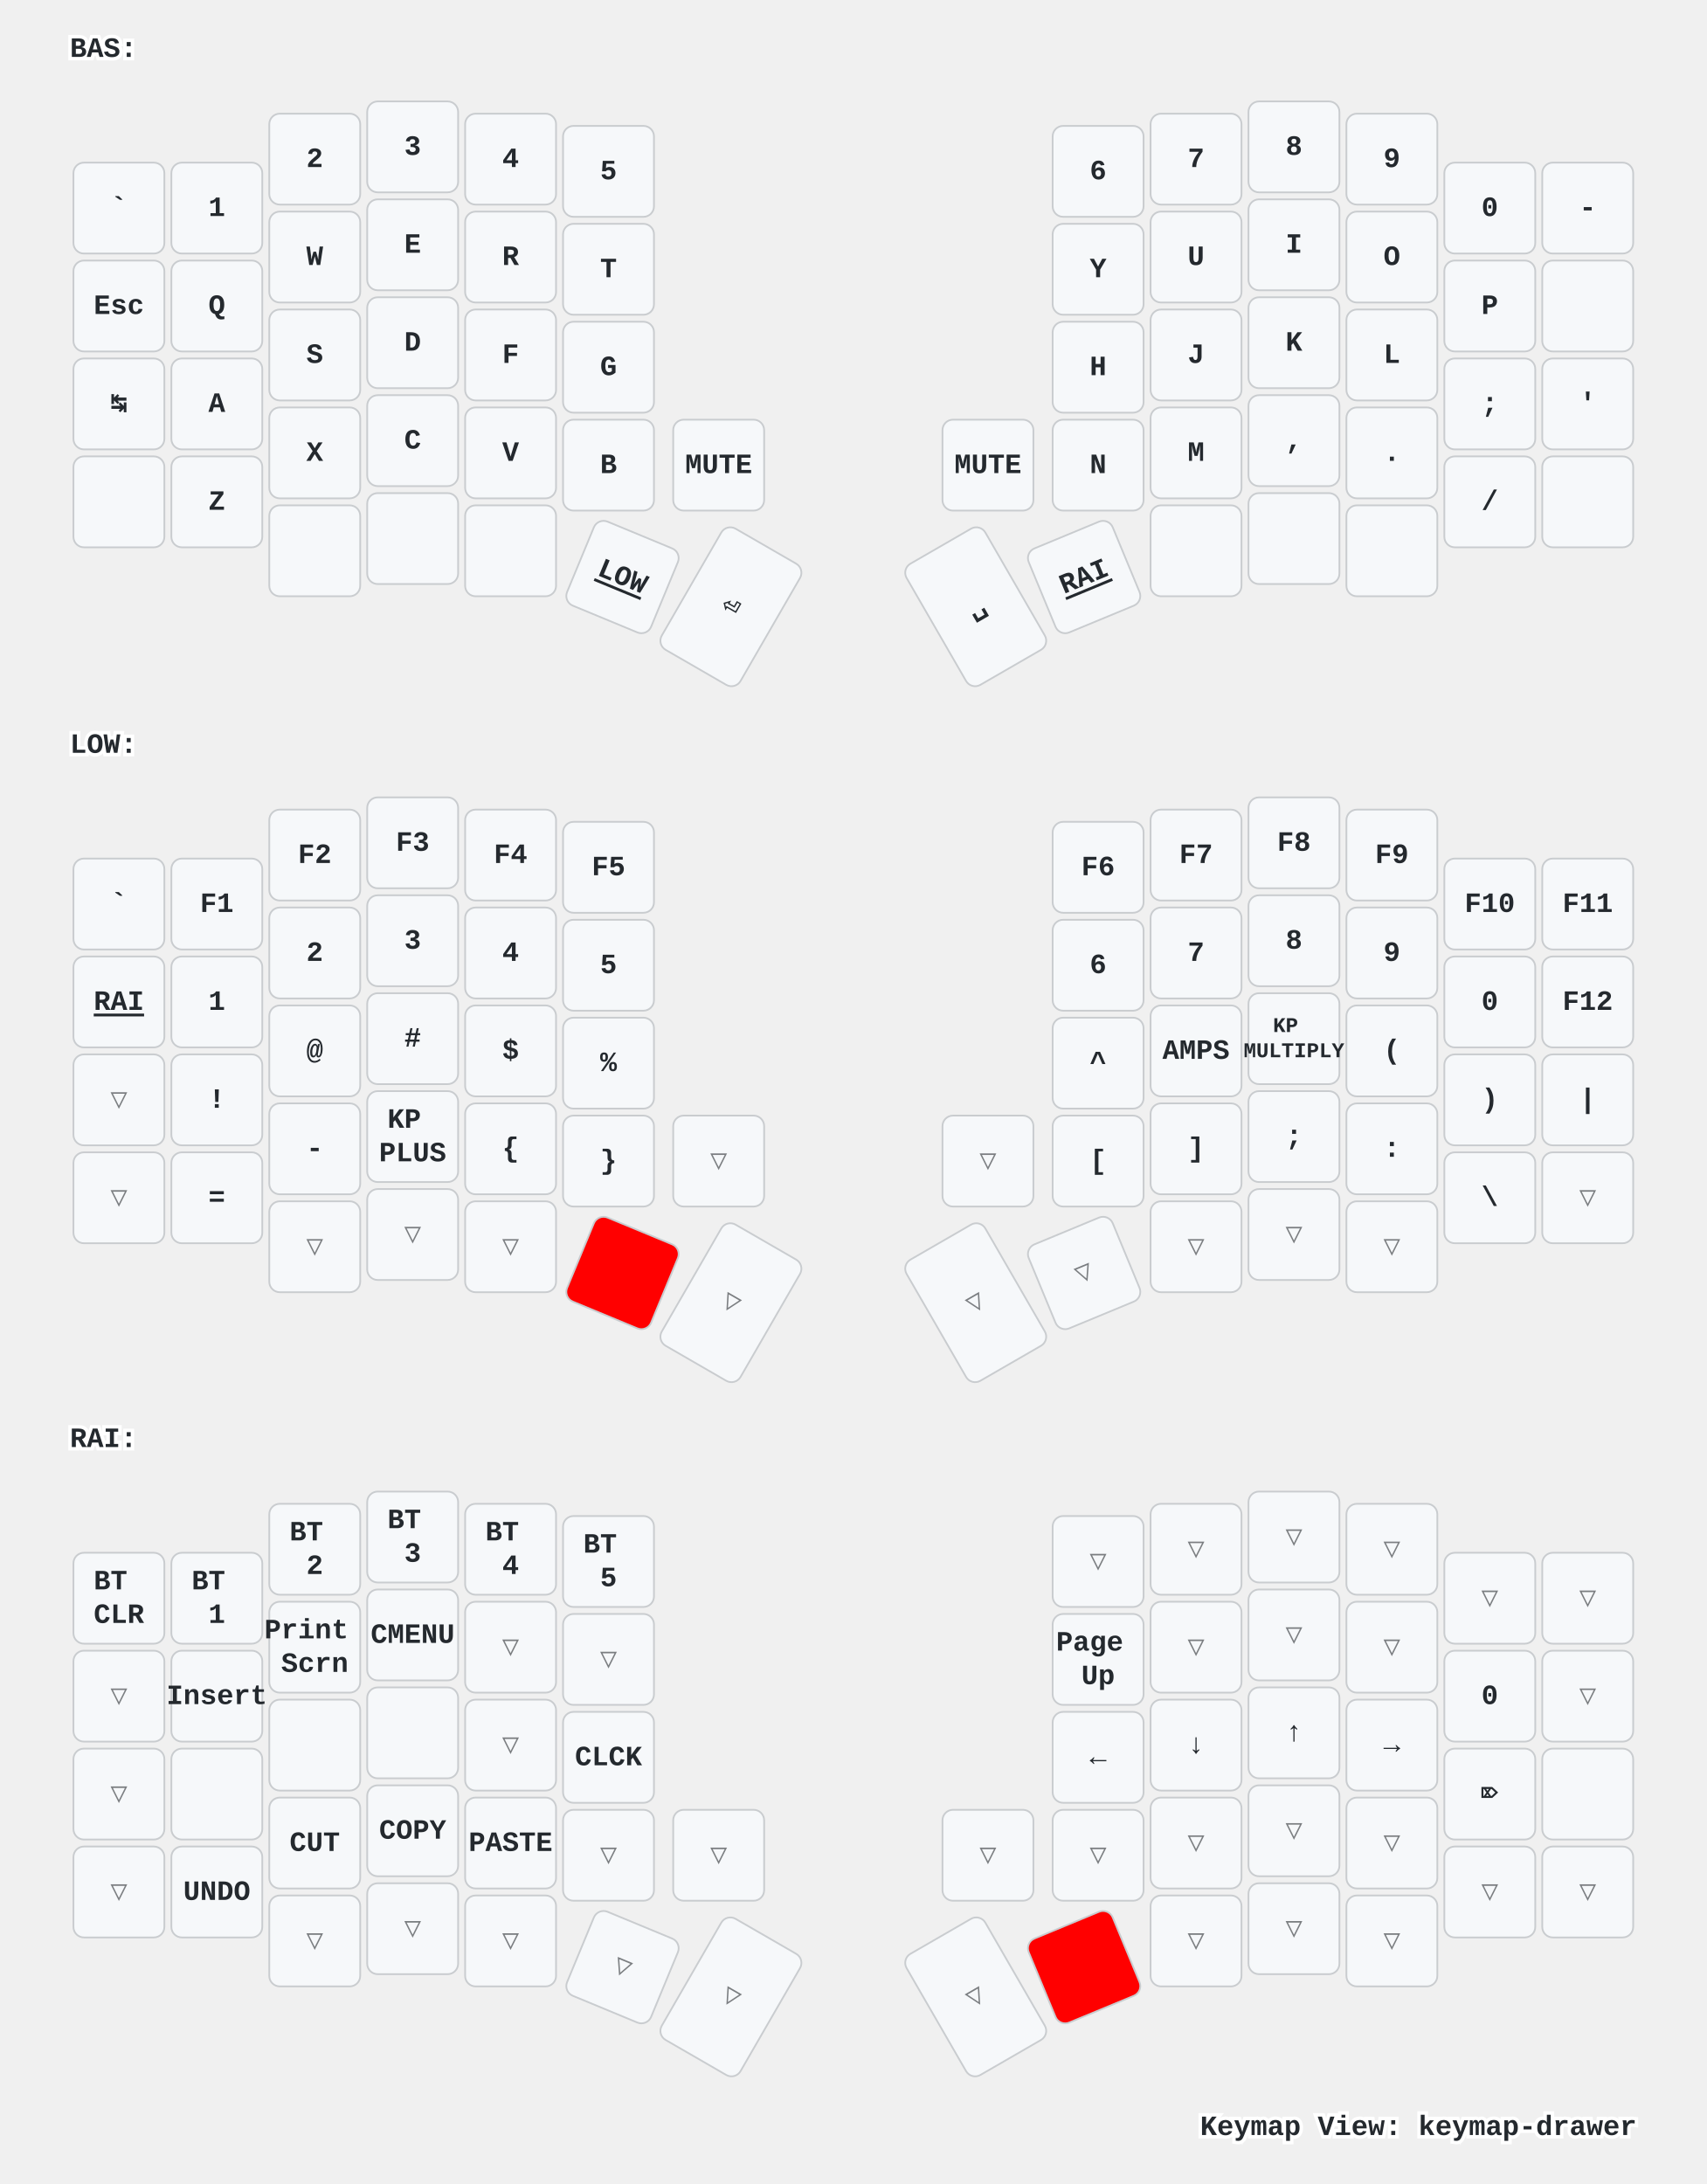
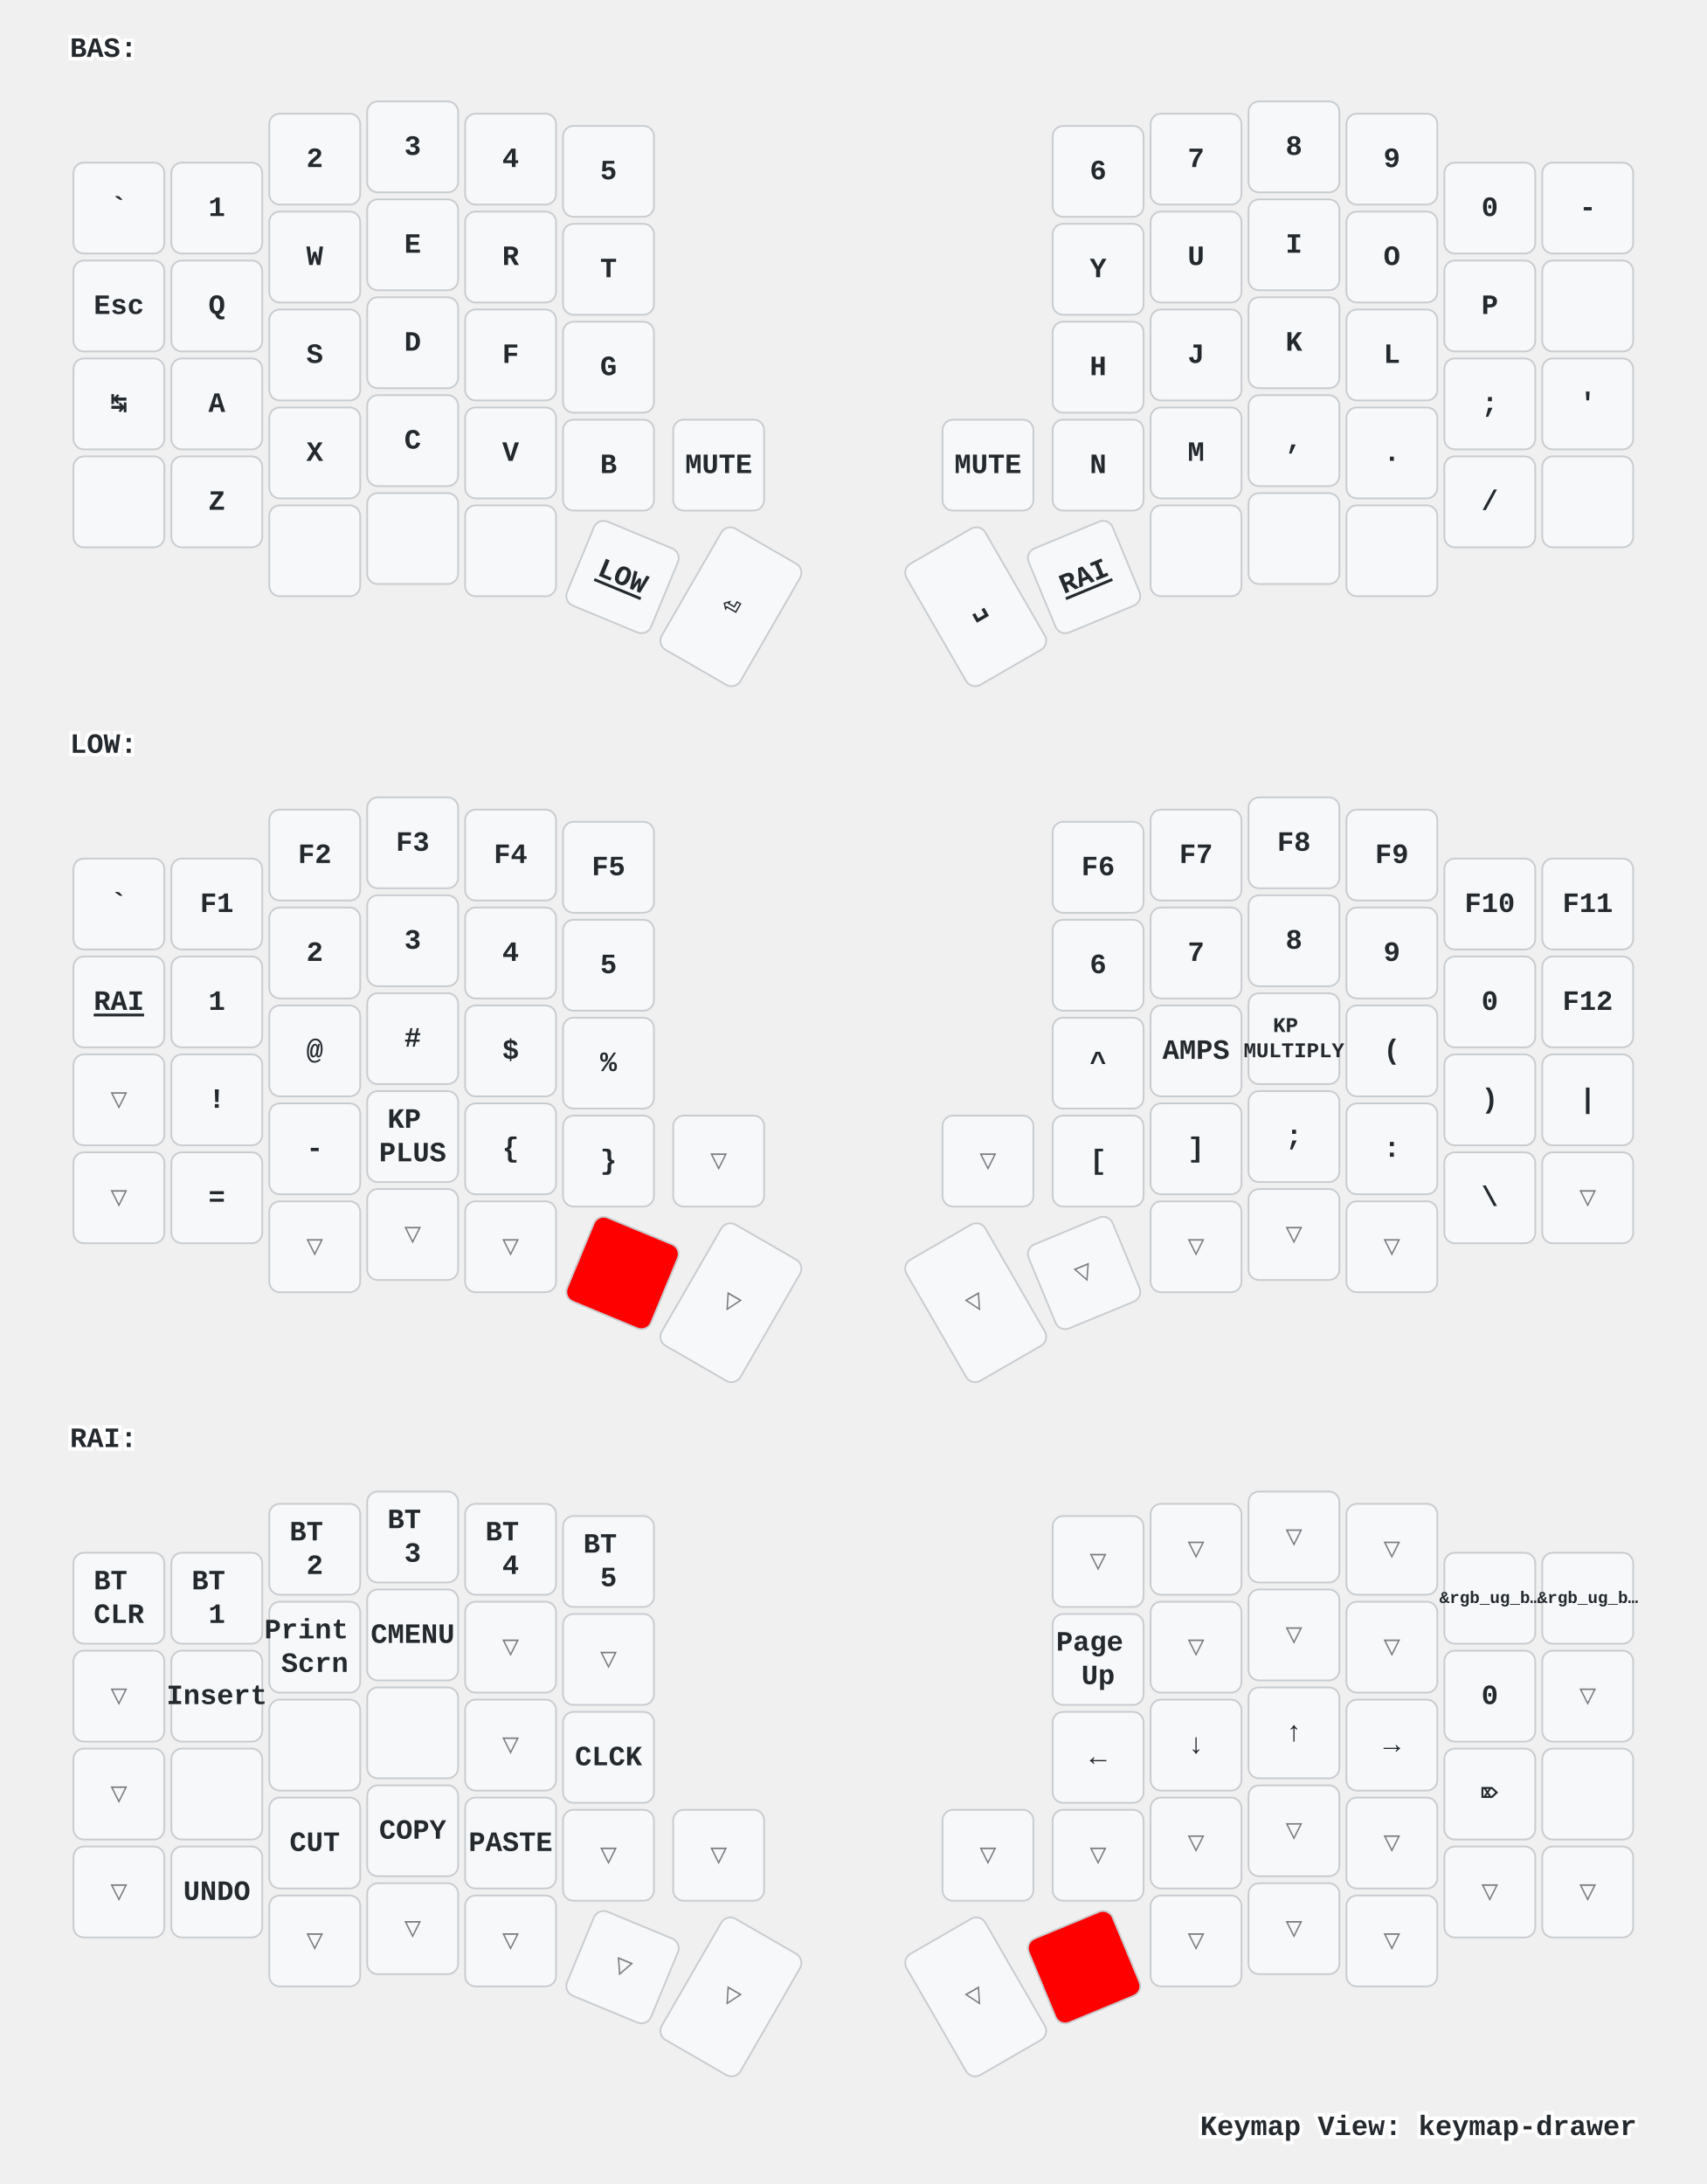
<svg xmlns="http://www.w3.org/2000/svg" xmlns:xlink="http://www.w3.org/1999/xlink" width="976" height="1249" viewBox="0 0 976 1249" class="keymap">
  <defs>/* start glyphs */
<svg id="mdi:apple-keyboard-command">
      <svg id="mdi-apple-keyboard-command" viewBox="0 0 24 24">
        <path d="M6,2A4,4 0 0,1 10,6V8H14V6A4,4 0 0,1 18,2A4,4 0 0,1 22,6A4,4 0 0,1 18,10H16V14H18A4,4 0 0,1 22,18A4,4 0 0,1 18,22A4,4 0 0,1 14,18V16H10V18A4,4 0 0,1 6,22A4,4 0 0,1 2,18A4,4 0 0,1 6,14H8V10H6A4,4 0 0,1 2,6A4,4 0 0,1 6,2M16,18A2,2 0 0,0 18,20A2,2 0 0,0 20,18A2,2 0 0,0 18,16H16V18M14,10H10V14H14V10M6,16A2,2 0 0,0 4,18A2,2 0 0,0 6,20A2,2 0 0,0 8,18V16H6M8,6A2,2 0 0,0 6,4A2,2 0 0,0 4,6A2,2 0 0,0 6,8H8V6M18,8A2,2 0 0,0 20,6A2,2 0 0,0 18,4A2,2 0 0,0 16,6V8H18Z" />
      </svg>
    </svg>
    <svg id="mdi:apple-keyboard-control">
      <svg id="mdi-apple-keyboard-control" viewBox="0 0 24 24">
        <path d="M19.78,11.78L18.36,13.19L12,6.83L5.64,13.19L4.22,11.78L12,4L19.78,11.78Z" />
      </svg>
    </svg>
    <svg id="mdi:apple-keyboard-option">
      <svg id="mdi-apple-keyboard-option" viewBox="0 0 24 24">
        <path d="M3,4H9.11L16.15,18H21V20H14.88L7.84,6H3V4M14,4H21V6H14V4Z" />
      </svg>
    </svg>
    <svg id="mdi:apple-keyboard-shift">
      <svg id="mdi-apple-keyboard-shift" viewBox="0 0 24 24">
        <path d="M15,18V12H17.17L12,6.83L6.83,12H9V18H15M12,4L22,14H17V20H7V14H2L12,4Z" />
      </svg>
    </svg>
    <svg id="mdi:backspace-outline">
      <svg id="mdi-backspace-outline" viewBox="0 0 24 24">
        <path d="M19,15.59L17.59,17L14,13.41L10.41,17L9,15.59L12.59,12L9,8.41L10.41,7L14,10.59L17.59,7L19,8.41L15.41,12L19,15.59M22,3A2,2 0 0,1 24,5V19A2,2 0 0,1 22,21H7C6.31,21 5.77,20.64 5.41,20.11L0,12L5.41,3.88C5.77,3.35 6.31,3 7,3H22M22,5H7L2.28,12L7,19H22V5Z" />
      </svg>
    </svg>
  </defs>/* end glyphs */
<style>/* inherit to force styles through use tags */
svg path {
    fill: inherit;
}

/* font and background color specifications */
svg.keymap {
    font-family: SFMono-Regular,Consolas,Liberation Mono,Menlo,monospace;
    font-size: 14px;
    font-kerning: normal;
    text-rendering: optimizeLegibility;
    fill: #24292e;
}

/* default key styling */
rect.key {
    fill: #f6f8fa;
}

rect.key, rect.combo {
    stroke: #c9cccf;
    stroke-width: 1;
}

/* default key side styling, only used is draw_key_sides is set */
rect.side {
    filter: brightness(90%);
}

/* color accent for combo boxes */
rect.combo, rect.combo-separate {
    fill: #cdf;
}

/* color accent for held keys */
rect.held, rect.combo.held {
    fill: #fdd;
}

/* color accent for ghost (optional) keys */
rect.ghost, rect.combo.ghost {
    stroke-dasharray: 4, 4;
    stroke-width: 2;
}

text {
    text-anchor: middle;
    dominant-baseline: middle;
}

/* styling for layer labels */
text.label {
    font-weight: bold;
    text-anchor: start;
    stroke: white;
    stroke-width: 4;
    paint-order: stroke;
}

/* styling for optional footer */
text.footer {
    text-anchor: end;
    dominant-baseline: auto;
    stroke: white;
    stroke-width: 4;
    paint-order: stroke;
}

/* styling for combo tap, and key non-tap label text */
text.combo, text.hold, text.shifted, text.left, text.right {
    font-size: 11px;
}

text.hold {
    text-anchor: middle;
    dominant-baseline: auto;
}

text.shifted {
    text-anchor: middle;
    dominant-baseline: hanging;
}

text.left {
    text-anchor: start;
}

text.right {
    text-anchor: end;
}

text.layer-activator {
    text-decoration: underline;
}

/* styling for hold/shifted label text in combo box */
text.combo.hold, text.combo.shifted, text.combo.left, text.combo.right {
    font-size: 8px;
}

/* lighter symbol for transparent keys */
text.trans {
    fill: #7b7e81;
}

/* styling for combo dendrons */
path.combo {
    stroke-width: 1;
    stroke: gray;
    fill: none;
}

/* Start Tabler Icons Cleanup */
/* cannot use height/width with glyphs */
.icon-tabler &gt; path {
    fill: inherit;
    stroke: inherit;
    stroke-width: 2;
}
/* hide tabler's default box */
.icon-tabler &gt; path[stroke="none"][fill="none"] {
    visibility: hidden;
}
/* End Tabler Icons Cleanup */

/* For default sytles, see https://github.com/caksoylar/keymap-drawer/blob/main/keymap_drawer/config.py#L85 */

svg.keymap {
  font-family: Ubuntu Mono, Inconsolata, Consolas, Liberation Mono, Menlo, monospace;
  font-size: 16px;
  font-weight: bold;
  text-rendering: optimizeLegibility;
}

/* Color accent for held keys
red = #f00
green = #0f0
blue = #00f
yellow = #ff0
cyan = #0ff
magenta = #f0f
white = #fff
black = #000
grey = #888
light grey = #ccc
#ffc
*/
rect.held, rect.combo.held {
    fill: #f00;
}

/* Technique borrowed and extended from https://github.com/englmaxi/zmk-config/blob/master/keymap-drawer/config.yaml */
.sym_sub_text.tap {
  translate: -5px 2px;
  font-size: 20px;
}
.sym_sub_text.shifted {
  translate: 10px 13px;
  font-size: 10px;
  opacity: 1.0;
}
.combo.sym_sub_text.tap {
  translate: -1px 1px;
}
.combo.sym_sub_text.shifted {
  translate: 7px 5px;
  font-size: 10px;
  opacity: 1.0;
}

/* Toggle */
.toggle.shifted {
  translate: -10px 12px;
}

.toggle.hold {
  translate: 13px -23px;
}

/* Variant for tap-dances */
.tap_dance.tap {
  translate: -7px 0px;
  font-size: 12px;
}
.tap_dance.shifted {
  translate: 7px 17px;
  font-size: 12px;
  opacity: 1.0;
}

/* Variant for symbol next to symbol */
.sym_by_sym.tap {
  translate: -6px 0px;
}
.sym_by_sym.shifted {
  translate: 10px 12px;
  opacity: 1.0;
}

.combo.sym_by_sym.tap {
  translate: -35px 0px;
}
.combo.sym_by_sym.shifted {
  translate: 35px 20px;
  opacity: 1.0;
}

.combo.sym_by_sym.hold {
  visibility: hidden;
}

/* hide hold box for combo sym_by_sym */
.combo.sym_by_sym.hold &gt; path[stroke="none"][fill="none"] {
  visibility: hidden;
}
</style>
  <g transform="translate(40, 0)" class="layer-BAS">
    <text x="0" y="28" class="label" id="BAS">BAS:</text>
    <g transform="translate(0, 56)">
      <g transform="translate(28, 63)" class="key keypos-0">
        <rect rx="6" ry="6" x="-26" y="-26" width="52" height="52" class="key" />
        <text x="0" y="0" class="key tap">`</text>
      </g>
      <g transform="translate(84, 63)" class="key keypos-1">
        <rect rx="6" ry="6" x="-26" y="-26" width="52" height="52" class="key" />
        <text x="0" y="0" class="key tap">1</text>
      </g>
      <g transform="translate(140, 35)" class="key keypos-2">
        <rect rx="6" ry="6" x="-26" y="-26" width="52" height="52" class="key" />
        <text x="0" y="0" class="key tap">2</text>
      </g>
      <g transform="translate(196, 28)" class="key keypos-3">
        <rect rx="6" ry="6" x="-26" y="-26" width="52" height="52" class="key" />
        <text x="0" y="0" class="key tap">3</text>
      </g>
      <g transform="translate(252, 35)" class="key keypos-4">
        <rect rx="6" ry="6" x="-26" y="-26" width="52" height="52" class="key" />
        <text x="0" y="0" class="key tap">4</text>
      </g>
      <g transform="translate(308, 42)" class="key keypos-5">
        <rect rx="6" ry="6" x="-26" y="-26" width="52" height="52" class="key" />
        <text x="0" y="0" class="key tap">5</text>
      </g>
      <g transform="translate(588, 42)" class="key keypos-6">
        <rect rx="6" ry="6" x="-26" y="-26" width="52" height="52" class="key" />
        <text x="0" y="0" class="key tap">6</text>
      </g>
      <g transform="translate(644, 35)" class="key keypos-7">
        <rect rx="6" ry="6" x="-26" y="-26" width="52" height="52" class="key" />
        <text x="0" y="0" class="key tap">7</text>
      </g>
      <g transform="translate(700, 28)" class="key keypos-8">
        <rect rx="6" ry="6" x="-26" y="-26" width="52" height="52" class="key" />
        <text x="0" y="0" class="key tap">8</text>
      </g>
      <g transform="translate(756, 35)" class="key keypos-9">
        <rect rx="6" ry="6" x="-26" y="-26" width="52" height="52" class="key" />
        <text x="0" y="0" class="key tap">9</text>
      </g>
      <g transform="translate(812, 63)" class="key keypos-10">
        <rect rx="6" ry="6" x="-26" y="-26" width="52" height="52" class="key" />
        <text x="0" y="0" class="key tap">0</text>
      </g>
      <g transform="translate(868, 63)" class="key keypos-11">
        <rect rx="6" ry="6" x="-26" y="-26" width="52" height="52" class="key" />
        <text x="0" y="0" class="key tap">-</text>
      </g>
      <g transform="translate(28, 119)" class="key keypos-12">
        <rect rx="6" ry="6" x="-26" y="-26" width="52" height="52" class="key" />
        <text x="0" y="0" class="key tap">Esc</text>
      </g>
      <g transform="translate(84, 119)" class="key keypos-13">
        <rect rx="6" ry="6" x="-26" y="-26" width="52" height="52" class="key" />
        <text x="0" y="0" class="key tap">Q</text>
      </g>
      <g transform="translate(140, 91)" class="key keypos-14">
        <rect rx="6" ry="6" x="-26" y="-26" width="52" height="52" class="key" />
        <text x="0" y="0" class="key tap">W</text>
      </g>
      <g transform="translate(196, 84)" class="key keypos-15">
        <rect rx="6" ry="6" x="-26" y="-26" width="52" height="52" class="key" />
        <text x="0" y="0" class="key tap">E</text>
      </g>
      <g transform="translate(252, 91)" class="key keypos-16">
        <rect rx="6" ry="6" x="-26" y="-26" width="52" height="52" class="key" />
        <text x="0" y="0" class="key tap">R</text>
      </g>
      <g transform="translate(308, 98)" class="key keypos-17">
        <rect rx="6" ry="6" x="-26" y="-26" width="52" height="52" class="key" />
        <text x="0" y="0" class="key tap">T</text>
      </g>
      <g transform="translate(588, 98)" class="key keypos-18">
        <rect rx="6" ry="6" x="-26" y="-26" width="52" height="52" class="key" />
        <text x="0" y="0" class="key tap">Y</text>
      </g>
      <g transform="translate(644, 91)" class="key keypos-19">
        <rect rx="6" ry="6" x="-26" y="-26" width="52" height="52" class="key" />
        <text x="0" y="0" class="key tap">U</text>
      </g>
      <g transform="translate(700, 84)" class="key keypos-20">
        <rect rx="6" ry="6" x="-26" y="-26" width="52" height="52" class="key" />
        <text x="0" y="0" class="key tap">I</text>
      </g>
      <g transform="translate(756, 91)" class="key keypos-21">
        <rect rx="6" ry="6" x="-26" y="-26" width="52" height="52" class="key" />
        <text x="0" y="0" class="key tap">O</text>
      </g>
      <g transform="translate(812, 119)" class="key keypos-22">
        <rect rx="6" ry="6" x="-26" y="-26" width="52" height="52" class="key" />
        <text x="0" y="0" class="key tap">P</text>
      </g>
      <g transform="translate(868, 119)" class="key keypos-23">
        <rect rx="6" ry="6" x="-26" y="-26" width="52" height="52" class="key" />
        <use href="#mdi:backspace-outline" xlink:href="#mdi:backspace-outline" x="-9" y="-9" height="18" width="18.0" class="key tap glyph mdi:backspace-outline" />
      </g>
      <g transform="translate(28, 175)" class="key keypos-24">
        <rect rx="6" ry="6" x="-26" y="-26" width="52" height="52" class="key" />
        <text x="0" y="0" class="key tap">↹</text>
      </g>
      <g transform="translate(84, 175)" class="key keypos-25">
        <rect rx="6" ry="6" x="-26" y="-26" width="52" height="52" class="key" />
        <text x="0" y="0" class="key tap">A</text>
      </g>
      <g transform="translate(140, 147)" class="key keypos-26">
        <rect rx="6" ry="6" x="-26" y="-26" width="52" height="52" class="key" />
        <text x="0" y="0" class="key tap">S</text>
      </g>
      <g transform="translate(196, 140)" class="key keypos-27">
        <rect rx="6" ry="6" x="-26" y="-26" width="52" height="52" class="key" />
        <text x="0" y="0" class="key tap">D</text>
      </g>
      <g transform="translate(252, 147)" class="key keypos-28">
        <rect rx="6" ry="6" x="-26" y="-26" width="52" height="52" class="key" />
        <text x="0" y="0" class="key tap">F</text>
      </g>
      <g transform="translate(308, 154)" class="key keypos-29">
        <rect rx="6" ry="6" x="-26" y="-26" width="52" height="52" class="key" />
        <text x="0" y="0" class="key tap">G</text>
      </g>
      <g transform="translate(588, 154)" class="key keypos-30">
        <rect rx="6" ry="6" x="-26" y="-26" width="52" height="52" class="key" />
        <text x="0" y="0" class="key tap">H</text>
      </g>
      <g transform="translate(644, 147)" class="key keypos-31">
        <rect rx="6" ry="6" x="-26" y="-26" width="52" height="52" class="key" />
        <text x="0" y="0" class="key tap">J</text>
      </g>
      <g transform="translate(700, 140)" class="key keypos-32">
        <rect rx="6" ry="6" x="-26" y="-26" width="52" height="52" class="key" />
        <text x="0" y="0" class="key tap">K</text>
      </g>
      <g transform="translate(756, 147)" class="key keypos-33">
        <rect rx="6" ry="6" x="-26" y="-26" width="52" height="52" class="key" />
        <text x="0" y="0" class="key tap">L</text>
      </g>
      <g transform="translate(812, 175)" class="key keypos-34">
        <rect rx="6" ry="6" x="-26" y="-26" width="52" height="52" class="key" />
        <text x="0" y="0" class="key tap">;</text>
      </g>
      <g transform="translate(868, 175)" class="key keypos-35">
        <rect rx="6" ry="6" x="-26" y="-26" width="52" height="52" class="key" />
        <text x="0" y="0" class="key tap">'</text>
      </g>
      <g transform="translate(28, 231)" class="key keypos-36">
        <rect rx="6" ry="6" x="-26" y="-26" width="52" height="52" class="key" />
        <use href="#mdi:apple-keyboard-shift" xlink:href="#mdi:apple-keyboard-shift" x="-9" y="-9" height="18" width="18.0" class="key tap glyph mdi:apple-keyboard-shift" />
      </g>
      <g transform="translate(84, 231)" class="key keypos-37">
        <rect rx="6" ry="6" x="-26" y="-26" width="52" height="52" class="key" />
        <text x="0" y="0" class="key tap">Z</text>
      </g>
      <g transform="translate(140, 203)" class="key keypos-38">
        <rect rx="6" ry="6" x="-26" y="-26" width="52" height="52" class="key" />
        <text x="0" y="0" class="key tap">X</text>
      </g>
      <g transform="translate(196, 196)" class="key keypos-39">
        <rect rx="6" ry="6" x="-26" y="-26" width="52" height="52" class="key" />
        <text x="0" y="0" class="key tap">C</text>
      </g>
      <g transform="translate(252, 203)" class="key keypos-40">
        <rect rx="6" ry="6" x="-26" y="-26" width="52" height="52" class="key" />
        <text x="0" y="0" class="key tap">V</text>
      </g>
      <g transform="translate(308, 210)" class="key keypos-41">
        <rect rx="6" ry="6" x="-26" y="-26" width="52" height="52" class="key" />
        <text x="0" y="0" class="key tap">B</text>
      </g>
      <g transform="translate(371, 210)" class="key keypos-42">
        <rect rx="6" ry="6" x="-26" y="-26" width="52" height="52" class="key" />
        <text x="0" y="0" class="key tap">MUTE</text>
      </g>
      <g transform="translate(525, 210)" class="key keypos-43">
        <rect rx="6" ry="6" x="-26" y="-26" width="52" height="52" class="key" />
        <text x="0" y="0" class="key tap">MUTE</text>
      </g>
      <g transform="translate(588, 210)" class="key keypos-44">
        <rect rx="6" ry="6" x="-26" y="-26" width="52" height="52" class="key" />
        <text x="0" y="0" class="key tap">N</text>
      </g>
      <g transform="translate(644, 203)" class="key keypos-45">
        <rect rx="6" ry="6" x="-26" y="-26" width="52" height="52" class="key" />
        <text x="0" y="0" class="key tap">M</text>
      </g>
      <g transform="translate(700, 196)" class="key keypos-46">
        <rect rx="6" ry="6" x="-26" y="-26" width="52" height="52" class="key" />
        <text x="0" y="0" class="key tap">,</text>
      </g>
      <g transform="translate(756, 203)" class="key keypos-47">
        <rect rx="6" ry="6" x="-26" y="-26" width="52" height="52" class="key" />
        <text x="0" y="0" class="key tap">.</text>
      </g>
      <g transform="translate(812, 231)" class="key keypos-48">
        <rect rx="6" ry="6" x="-26" y="-26" width="52" height="52" class="key" />
        <text x="0" y="0" class="key tap">/</text>
      </g>
      <g transform="translate(868, 231)" class="key keypos-49">
        <rect rx="6" ry="6" x="-26" y="-26" width="52" height="52" class="key" />
        <use href="#mdi:apple-keyboard-shift" xlink:href="#mdi:apple-keyboard-shift" x="-9" y="-9" height="18" width="18.0" class="key tap glyph mdi:apple-keyboard-shift" />
      </g>
      <g transform="translate(140, 259)" class="key keypos-50">
        <rect rx="6" ry="6" x="-26" y="-26" width="52" height="52" class="key" />
        <use href="#mdi:apple-keyboard-command" xlink:href="#mdi:apple-keyboard-command" x="-9" y="-9" height="18" width="18.0" class="key tap glyph mdi:apple-keyboard-command" />
      </g>
      <g transform="translate(196, 252)" class="key keypos-51">
        <rect rx="6" ry="6" x="-26" y="-26" width="52" height="52" class="key" />
        <use href="#mdi:apple-keyboard-option" xlink:href="#mdi:apple-keyboard-option" x="-9" y="-9" height="18" width="18.0" class="key tap glyph mdi:apple-keyboard-option" />
      </g>
      <g transform="translate(252, 259)" class="key keypos-52">
        <rect rx="6" ry="6" x="-26" y="-26" width="52" height="52" class="key" />
        <use href="#mdi:apple-keyboard-control" xlink:href="#mdi:apple-keyboard-control" x="-9" y="-9" height="18" width="18.0" class="key tap glyph mdi:apple-keyboard-control" />
      </g>
      <g transform="translate(316, 274) rotate(22.5)" class="key keypos-53">
        <rect rx="6" ry="6" x="-26" y="-26" width="52" height="52" class="key" />
        <a href="#LOW">
          <text x="0" y="0" class="key tap layer-activator">LOW</text>
        </a>
      </g>
      <g transform="translate(378, 291) rotate(30.0)" class="key keypos-54">
        <rect rx="6" ry="6" x="-26" y="-40" width="52" height="80" class="key" />
        <text x="0" y="0" class="key tap">⏎</text>
      </g>
      <g transform="translate(518, 291) rotate(-30.0)" class="key keypos-55">
        <rect rx="6" ry="6" x="-26" y="-40" width="52" height="80" class="key" />
        <text x="0" y="0" class="key tap">␣</text>
      </g>
      <g transform="translate(580, 274) rotate(-22.5)" class="key keypos-56">
        <rect rx="6" ry="6" x="-26" y="-26" width="52" height="52" class="key" />
        <a href="#RAI">
          <text x="0" y="0" class="key tap layer-activator">RAI</text>
        </a>
      </g>
      <g transform="translate(644, 259)" class="key keypos-57">
        <rect rx="6" ry="6" x="-26" y="-26" width="52" height="52" class="key" />
        <use href="#mdi:apple-keyboard-control" xlink:href="#mdi:apple-keyboard-control" x="-9" y="-9" height="18" width="18.0" class="key tap glyph mdi:apple-keyboard-control" />
      </g>
      <g transform="translate(700, 252)" class="key keypos-58">
        <rect rx="6" ry="6" x="-26" y="-26" width="52" height="52" class="key" />
        <use href="#mdi:apple-keyboard-option" xlink:href="#mdi:apple-keyboard-option" x="-9" y="-9" height="18" width="18.0" class="key tap glyph mdi:apple-keyboard-option" />
      </g>
      <g transform="translate(756, 259)" class="key keypos-59">
        <rect rx="6" ry="6" x="-26" y="-26" width="52" height="52" class="key" />
        <use href="#mdi:apple-keyboard-command" xlink:href="#mdi:apple-keyboard-command" x="-9" y="-9" height="18" width="18.0" class="key tap glyph mdi:apple-keyboard-command" />
      </g>
    </g>
  </g>
  <g transform="translate(40, 398)" class="layer-LOW">
    <text x="0" y="28" class="label" id="LOW">LOW:</text>
    <g transform="translate(0, 56)">
      <g transform="translate(28, 63)" class="key keypos-0">
        <rect rx="6" ry="6" x="-26" y="-26" width="52" height="52" class="key" />
        <text x="0" y="0" class="key tap">`</text>
      </g>
      <g transform="translate(84, 63)" class="key keypos-1">
        <rect rx="6" ry="6" x="-26" y="-26" width="52" height="52" class="key" />
        <text x="0" y="0" class="key tap">F1</text>
      </g>
      <g transform="translate(140, 35)" class="key keypos-2">
        <rect rx="6" ry="6" x="-26" y="-26" width="52" height="52" class="key" />
        <text x="0" y="0" class="key tap">F2</text>
      </g>
      <g transform="translate(196, 28)" class="key keypos-3">
        <rect rx="6" ry="6" x="-26" y="-26" width="52" height="52" class="key" />
        <text x="0" y="0" class="key tap">F3</text>
      </g>
      <g transform="translate(252, 35)" class="key keypos-4">
        <rect rx="6" ry="6" x="-26" y="-26" width="52" height="52" class="key" />
        <text x="0" y="0" class="key tap">F4</text>
      </g>
      <g transform="translate(308, 42)" class="key keypos-5">
        <rect rx="6" ry="6" x="-26" y="-26" width="52" height="52" class="key" />
        <text x="0" y="0" class="key tap">F5</text>
      </g>
      <g transform="translate(588, 42)" class="key keypos-6">
        <rect rx="6" ry="6" x="-26" y="-26" width="52" height="52" class="key" />
        <text x="0" y="0" class="key tap">F6</text>
      </g>
      <g transform="translate(644, 35)" class="key keypos-7">
        <rect rx="6" ry="6" x="-26" y="-26" width="52" height="52" class="key" />
        <text x="0" y="0" class="key tap">F7</text>
      </g>
      <g transform="translate(700, 28)" class="key keypos-8">
        <rect rx="6" ry="6" x="-26" y="-26" width="52" height="52" class="key" />
        <text x="0" y="0" class="key tap">F8</text>
      </g>
      <g transform="translate(756, 35)" class="key keypos-9">
        <rect rx="6" ry="6" x="-26" y="-26" width="52" height="52" class="key" />
        <text x="0" y="0" class="key tap">F9</text>
      </g>
      <g transform="translate(812, 63)" class="key keypos-10">
        <rect rx="6" ry="6" x="-26" y="-26" width="52" height="52" class="key" />
        <text x="0" y="0" class="key tap">F10</text>
      </g>
      <g transform="translate(868, 63)" class="key keypos-11">
        <rect rx="6" ry="6" x="-26" y="-26" width="52" height="52" class="key" />
        <text x="0" y="0" class="key tap">F11</text>
      </g>
      <g transform="translate(28, 119)" class="key keypos-12">
        <rect rx="6" ry="6" x="-26" y="-26" width="52" height="52" class="key" />
        <a href="#RAI">
          <text x="0" y="0" class="key tap layer-activator">RAI</text>
        </a>
      </g>
      <g transform="translate(84, 119)" class="key keypos-13">
        <rect rx="6" ry="6" x="-26" y="-26" width="52" height="52" class="key" />
        <text x="0" y="0" class="key tap">1</text>
      </g>
      <g transform="translate(140, 91)" class="key keypos-14">
        <rect rx="6" ry="6" x="-26" y="-26" width="52" height="52" class="key" />
        <text x="0" y="0" class="key tap">2</text>
      </g>
      <g transform="translate(196, 84)" class="key keypos-15">
        <rect rx="6" ry="6" x="-26" y="-26" width="52" height="52" class="key" />
        <text x="0" y="0" class="key tap">3</text>
      </g>
      <g transform="translate(252, 91)" class="key keypos-16">
        <rect rx="6" ry="6" x="-26" y="-26" width="52" height="52" class="key" />
        <text x="0" y="0" class="key tap">4</text>
      </g>
      <g transform="translate(308, 98)" class="key keypos-17">
        <rect rx="6" ry="6" x="-26" y="-26" width="52" height="52" class="key" />
        <text x="0" y="0" class="key tap">5</text>
      </g>
      <g transform="translate(588, 98)" class="key keypos-18">
        <rect rx="6" ry="6" x="-26" y="-26" width="52" height="52" class="key" />
        <text x="0" y="0" class="key tap">6</text>
      </g>
      <g transform="translate(644, 91)" class="key keypos-19">
        <rect rx="6" ry="6" x="-26" y="-26" width="52" height="52" class="key" />
        <text x="0" y="0" class="key tap">7</text>
      </g>
      <g transform="translate(700, 84)" class="key keypos-20">
        <rect rx="6" ry="6" x="-26" y="-26" width="52" height="52" class="key" />
        <text x="0" y="0" class="key tap">8</text>
      </g>
      <g transform="translate(756, 91)" class="key keypos-21">
        <rect rx="6" ry="6" x="-26" y="-26" width="52" height="52" class="key" />
        <text x="0" y="0" class="key tap">9</text>
      </g>
      <g transform="translate(812, 119)" class="key keypos-22">
        <rect rx="6" ry="6" x="-26" y="-26" width="52" height="52" class="key" />
        <text x="0" y="0" class="key tap">0</text>
      </g>
      <g transform="translate(868, 119)" class="key keypos-23">
        <rect rx="6" ry="6" x="-26" y="-26" width="52" height="52" class="key" />
        <text x="0" y="0" class="key tap">F12</text>
      </g>
      <g transform="translate(28, 175)" class="key trans keypos-24">
        <rect rx="6" ry="6" x="-26" y="-26" width="52" height="52" class="key trans" />
        <text x="0" y="0" class="key trans tap">▽</text>
      </g>
      <g transform="translate(84, 175)" class="key keypos-25">
        <rect rx="6" ry="6" x="-26" y="-26" width="52" height="52" class="key" />
        <text x="0" y="0" class="key tap">!</text>
      </g>
      <g transform="translate(140, 147)" class="key keypos-26">
        <rect rx="6" ry="6" x="-26" y="-26" width="52" height="52" class="key" />
        <text x="0" y="0" class="key tap">@</text>
      </g>
      <g transform="translate(196, 140)" class="key keypos-27">
        <rect rx="6" ry="6" x="-26" y="-26" width="52" height="52" class="key" />
        <text x="0" y="0" class="key tap">#</text>
      </g>
      <g transform="translate(252, 147)" class="key keypos-28">
        <rect rx="6" ry="6" x="-26" y="-26" width="52" height="52" class="key" />
        <text x="0" y="0" class="key tap">$</text>
      </g>
      <g transform="translate(308, 154)" class="key keypos-29">
        <rect rx="6" ry="6" x="-26" y="-26" width="52" height="52" class="key" />
        <text x="0" y="0" class="key tap">%</text>
      </g>
      <g transform="translate(588, 154)" class="key keypos-30">
        <rect rx="6" ry="6" x="-26" y="-26" width="52" height="52" class="key" />
        <text x="0" y="0" class="key tap">^</text>
      </g>
      <g transform="translate(644, 147)" class="key keypos-31">
        <rect rx="6" ry="6" x="-26" y="-26" width="52" height="52" class="key" />
        <text x="0" y="0" class="key tap">AMPS</text>
      </g>
      <g transform="translate(700, 140)" class="key keypos-32">
        <rect rx="6" ry="6" x="-26" y="-26" width="52" height="52" class="key" />
        <text x="0" y="0" class="key tap">
          <tspan x="0" dy="-0.6em" style="font-size: 75%">KP</tspan>
          <tspan x="0" dy="1.2em" style="font-size: 75%">MULTIPLY</tspan>
        </text>
      </g>
      <g transform="translate(756, 147)" class="key keypos-33">
        <rect rx="6" ry="6" x="-26" y="-26" width="52" height="52" class="key" />
        <text x="0" y="0" class="key tap">(</text>
      </g>
      <g transform="translate(812, 175)" class="key keypos-34">
        <rect rx="6" ry="6" x="-26" y="-26" width="52" height="52" class="key" />
        <text x="0" y="0" class="key tap">)</text>
      </g>
      <g transform="translate(868, 175)" class="key keypos-35">
        <rect rx="6" ry="6" x="-26" y="-26" width="52" height="52" class="key" />
        <text x="0" y="0" class="key tap">|</text>
      </g>
      <g transform="translate(28, 231)" class="key trans keypos-36">
        <rect rx="6" ry="6" x="-26" y="-26" width="52" height="52" class="key trans" />
        <text x="0" y="0" class="key trans tap">▽</text>
      </g>
      <g transform="translate(84, 231)" class="key keypos-37">
        <rect rx="6" ry="6" x="-26" y="-26" width="52" height="52" class="key" />
        <text x="0" y="0" class="key tap">=</text>
      </g>
      <g transform="translate(140, 203)" class="key keypos-38">
        <rect rx="6" ry="6" x="-26" y="-26" width="52" height="52" class="key" />
        <text x="0" y="0" class="key tap">-</text>
      </g>
      <g transform="translate(196, 196)" class="key keypos-39">
        <rect rx="6" ry="6" x="-26" y="-26" width="52" height="52" class="key" />
        <text x="0" y="0" class="key tap">
          <tspan x="0" dy="-0.6em">KP</tspan>
          <tspan x="0" dy="1.2em">PLUS</tspan>
        </text>
      </g>
      <g transform="translate(252, 203)" class="key keypos-40">
        <rect rx="6" ry="6" x="-26" y="-26" width="52" height="52" class="key" />
        <text x="0" y="0" class="key tap">{</text>
      </g>
      <g transform="translate(308, 210)" class="key keypos-41">
        <rect rx="6" ry="6" x="-26" y="-26" width="52" height="52" class="key" />
        <text x="0" y="0" class="key tap">}</text>
      </g>
      <g transform="translate(371, 210)" class="key trans keypos-42">
        <rect rx="6" ry="6" x="-26" y="-26" width="52" height="52" class="key trans" />
        <text x="0" y="0" class="key trans tap">▽</text>
      </g>
      <g transform="translate(525, 210)" class="key trans keypos-43">
        <rect rx="6" ry="6" x="-26" y="-26" width="52" height="52" class="key trans" />
        <text x="0" y="0" class="key trans tap">▽</text>
      </g>
      <g transform="translate(588, 210)" class="key keypos-44">
        <rect rx="6" ry="6" x="-26" y="-26" width="52" height="52" class="key" />
        <text x="0" y="0" class="key tap">[</text>
      </g>
      <g transform="translate(644, 203)" class="key keypos-45">
        <rect rx="6" ry="6" x="-26" y="-26" width="52" height="52" class="key" />
        <text x="0" y="0" class="key tap">]</text>
      </g>
      <g transform="translate(700, 196)" class="key keypos-46">
        <rect rx="6" ry="6" x="-26" y="-26" width="52" height="52" class="key" />
        <text x="0" y="0" class="key tap">;</text>
      </g>
      <g transform="translate(756, 203)" class="key keypos-47">
        <rect rx="6" ry="6" x="-26" y="-26" width="52" height="52" class="key" />
        <text x="0" y="0" class="key tap">:</text>
      </g>
      <g transform="translate(812, 231)" class="key keypos-48">
        <rect rx="6" ry="6" x="-26" y="-26" width="52" height="52" class="key" />
        <text x="0" y="0" class="key tap">\</text>
      </g>
      <g transform="translate(868, 231)" class="key trans keypos-49">
        <rect rx="6" ry="6" x="-26" y="-26" width="52" height="52" class="key trans" />
        <text x="0" y="0" class="key trans tap">▽</text>
      </g>
      <g transform="translate(140, 259)" class="key trans keypos-50">
        <rect rx="6" ry="6" x="-26" y="-26" width="52" height="52" class="key trans" />
        <text x="0" y="0" class="key trans tap">▽</text>
      </g>
      <g transform="translate(196, 252)" class="key trans keypos-51">
        <rect rx="6" ry="6" x="-26" y="-26" width="52" height="52" class="key trans" />
        <text x="0" y="0" class="key trans tap">▽</text>
      </g>
      <g transform="translate(252, 259)" class="key trans keypos-52">
        <rect rx="6" ry="6" x="-26" y="-26" width="52" height="52" class="key trans" />
        <text x="0" y="0" class="key trans tap">▽</text>
      </g>
      <g transform="translate(316, 274) rotate(22.5)" class="key held keypos-53">
        <rect rx="6" ry="6" x="-26" y="-26" width="52" height="52" class="key held" />
      </g>
      <g transform="translate(378, 291) rotate(30.0)" class="key trans keypos-54">
        <rect rx="6" ry="6" x="-26" y="-40" width="52" height="80" class="key trans" />
        <text x="0" y="0" class="key trans tap">▽</text>
      </g>
      <g transform="translate(518, 291) rotate(-30.0)" class="key trans keypos-55">
        <rect rx="6" ry="6" x="-26" y="-40" width="52" height="80" class="key trans" />
        <text x="0" y="0" class="key trans tap">▽</text>
      </g>
      <g transform="translate(580, 274) rotate(-22.5)" class="key trans keypos-56">
        <rect rx="6" ry="6" x="-26" y="-26" width="52" height="52" class="key trans" />
        <text x="0" y="0" class="key trans tap">▽</text>
      </g>
      <g transform="translate(644, 259)" class="key trans keypos-57">
        <rect rx="6" ry="6" x="-26" y="-26" width="52" height="52" class="key trans" />
        <text x="0" y="0" class="key trans tap">▽</text>
      </g>
      <g transform="translate(700, 252)" class="key trans keypos-58">
        <rect rx="6" ry="6" x="-26" y="-26" width="52" height="52" class="key trans" />
        <text x="0" y="0" class="key trans tap">▽</text>
      </g>
      <g transform="translate(756, 259)" class="key trans keypos-59">
        <rect rx="6" ry="6" x="-26" y="-26" width="52" height="52" class="key trans" />
        <text x="0" y="0" class="key trans tap">▽</text>
      </g>
    </g>
  </g>
  <g transform="translate(40, 795)" class="layer-RAI">
    <text x="0" y="28" class="label" id="RAI">RAI:</text>
    <g transform="translate(0, 56)">
      <g transform="translate(28, 63)" class="key keypos-0">
        <rect rx="6" ry="6" x="-26" y="-26" width="52" height="52" class="key" />
        <text x="0" y="0" class="key tap">
          <tspan x="0" dy="-0.6em">BT</tspan>
          <tspan x="0" dy="1.2em">CLR</tspan>
        </text>
      </g>
      <g transform="translate(84, 63)" class="key keypos-1">
        <rect rx="6" ry="6" x="-26" y="-26" width="52" height="52" class="key" />
        <text x="0" y="0" class="key tap">
          <tspan x="0" dy="-0.6em">BT</tspan>
          <tspan x="0" dy="1.2em">1</tspan>
        </text>
      </g>
      <g transform="translate(140, 35)" class="key keypos-2">
        <rect rx="6" ry="6" x="-26" y="-26" width="52" height="52" class="key" />
        <text x="0" y="0" class="key tap">
          <tspan x="0" dy="-0.6em">BT</tspan>
          <tspan x="0" dy="1.2em">2</tspan>
        </text>
      </g>
      <g transform="translate(196, 28)" class="key keypos-3">
        <rect rx="6" ry="6" x="-26" y="-26" width="52" height="52" class="key" />
        <text x="0" y="0" class="key tap">
          <tspan x="0" dy="-0.6em">BT</tspan>
          <tspan x="0" dy="1.2em">3</tspan>
        </text>
      </g>
      <g transform="translate(252, 35)" class="key keypos-4">
        <rect rx="6" ry="6" x="-26" y="-26" width="52" height="52" class="key" />
        <text x="0" y="0" class="key tap">
          <tspan x="0" dy="-0.6em">BT</tspan>
          <tspan x="0" dy="1.2em">4</tspan>
        </text>
      </g>
      <g transform="translate(308, 42)" class="key keypos-5">
        <rect rx="6" ry="6" x="-26" y="-26" width="52" height="52" class="key" />
        <text x="0" y="0" class="key tap">
          <tspan x="0" dy="-0.6em">BT</tspan>
          <tspan x="0" dy="1.2em">5</tspan>
        </text>
      </g>
      <g transform="translate(588, 42)" class="key trans keypos-6">
        <rect rx="6" ry="6" x="-26" y="-26" width="52" height="52" class="key trans" />
        <text x="0" y="0" class="key trans tap">▽</text>
      </g>
      <g transform="translate(644, 35)" class="key trans keypos-7">
        <rect rx="6" ry="6" x="-26" y="-26" width="52" height="52" class="key trans" />
        <text x="0" y="0" class="key trans tap">▽</text>
      </g>
      <g transform="translate(700, 28)" class="key trans keypos-8">
        <rect rx="6" ry="6" x="-26" y="-26" width="52" height="52" class="key trans" />
        <text x="0" y="0" class="key trans tap">▽</text>
      </g>
      <g transform="translate(756, 35)" class="key trans keypos-9">
        <rect rx="6" ry="6" x="-26" y="-26" width="52" height="52" class="key trans" />
        <text x="0" y="0" class="key trans tap">▽</text>
      </g>
-       <g transform="translate(812, 63)" class="key trans keypos-10">
-         <rect rx="6" ry="6" x="-26" y="-26" width="52" height="52" class="key trans" />
-         <text x="0" y="0" class="key trans tap">▽</text>
-       </g>
-       <g transform="translate(868, 63)" class="key trans keypos-11">
-         <rect rx="6" ry="6" x="-26" y="-26" width="52" height="52" class="key trans" />
-         <text x="0" y="0" class="key trans tap">▽</text>
+       <g transform="translate(812, 63)" class="key keypos-10">
+         <rect rx="6" ry="6" x="-26" y="-26" width="52" height="52" class="key" />
+         <text x="0" y="0" class="key tap">
+           <tspan style="font-size: 60%">&amp;rgb_ug_b…</tspan>
+         </text>
+       </g>
+       <g transform="translate(868, 63)" class="key keypos-11">
+         <rect rx="6" ry="6" x="-26" y="-26" width="52" height="52" class="key" />
+         <text x="0" y="0" class="key tap">
+           <tspan style="font-size: 60%">&amp;rgb_ug_b…</tspan>
+         </text>
      </g>
      <g transform="translate(28, 119)" class="key trans keypos-12">
        <rect rx="6" ry="6" x="-26" y="-26" width="52" height="52" class="key trans" />
        <text x="0" y="0" class="key trans tap">▽</text>
      </g>
      <g transform="translate(84, 119)" class="key keypos-13">
        <rect rx="6" ry="6" x="-26" y="-26" width="52" height="52" class="key" />
        <text x="0" y="0" class="key tap">Insert</text>
      </g>
      <g transform="translate(140, 91)" class="key keypos-14">
        <rect rx="6" ry="6" x="-26" y="-26" width="52" height="52" class="key" />
        <text x="0" y="0" class="key tap">
          <tspan x="0" dy="-0.6em">Print</tspan>
          <tspan x="0" dy="1.2em">Scrn</tspan>
        </text>
      </g>
      <g transform="translate(196, 84)" class="key keypos-15">
        <rect rx="6" ry="6" x="-26" y="-26" width="52" height="52" class="key" />
        <text x="0" y="0" class="key tap">CMENU</text>
      </g>
      <g transform="translate(252, 91)" class="key trans keypos-16">
        <rect rx="6" ry="6" x="-26" y="-26" width="52" height="52" class="key trans" />
        <text x="0" y="0" class="key trans tap">▽</text>
      </g>
      <g transform="translate(308, 98)" class="key trans keypos-17">
        <rect rx="6" ry="6" x="-26" y="-26" width="52" height="52" class="key trans" />
        <text x="0" y="0" class="key trans tap">▽</text>
      </g>
      <g transform="translate(588, 98)" class="key keypos-18">
        <rect rx="6" ry="6" x="-26" y="-26" width="52" height="52" class="key" />
        <text x="0" y="0" class="key tap">
          <tspan x="0" dy="-0.6em">Page</tspan>
          <tspan x="0" dy="1.2em">Up</tspan>
        </text>
      </g>
      <g transform="translate(644, 91)" class="key trans keypos-19">
        <rect rx="6" ry="6" x="-26" y="-26" width="52" height="52" class="key trans" />
        <text x="0" y="0" class="key trans tap">▽</text>
      </g>
      <g transform="translate(700, 84)" class="key trans keypos-20">
        <rect rx="6" ry="6" x="-26" y="-26" width="52" height="52" class="key trans" />
        <text x="0" y="0" class="key trans tap">▽</text>
      </g>
      <g transform="translate(756, 91)" class="key trans keypos-21">
        <rect rx="6" ry="6" x="-26" y="-26" width="52" height="52" class="key trans" />
        <text x="0" y="0" class="key trans tap">▽</text>
      </g>
      <g transform="translate(812, 119)" class="key keypos-22">
        <rect rx="6" ry="6" x="-26" y="-26" width="52" height="52" class="key" />
        <text x="0" y="0" class="key tap">0</text>
      </g>
      <g transform="translate(868, 119)" class="key trans keypos-23">
        <rect rx="6" ry="6" x="-26" y="-26" width="52" height="52" class="key trans" />
        <text x="0" y="0" class="key trans tap">▽</text>
      </g>
      <g transform="translate(28, 175)" class="key trans keypos-24">
        <rect rx="6" ry="6" x="-26" y="-26" width="52" height="52" class="key trans" />
        <text x="0" y="0" class="key trans tap">▽</text>
      </g>
      <g transform="translate(84, 175)" class="key keypos-25">
        <rect rx="6" ry="6" x="-26" y="-26" width="52" height="52" class="key" />
        <use href="#mdi:apple-keyboard-option" xlink:href="#mdi:apple-keyboard-option" x="-9" y="-9" height="18" width="18.0" class="key tap glyph mdi:apple-keyboard-option" />
      </g>
      <g transform="translate(140, 147)" class="key keypos-26">
        <rect rx="6" ry="6" x="-26" y="-26" width="52" height="52" class="key" />
        <use href="#mdi:apple-keyboard-control" xlink:href="#mdi:apple-keyboard-control" x="-9" y="-9" height="18" width="18.0" class="key tap glyph mdi:apple-keyboard-control" />
      </g>
      <g transform="translate(196, 140)" class="key keypos-27">
        <rect rx="6" ry="6" x="-26" y="-26" width="52" height="52" class="key" />
        <use href="#mdi:apple-keyboard-shift" xlink:href="#mdi:apple-keyboard-shift" x="-9" y="-9" height="18" width="18.0" class="key tap glyph mdi:apple-keyboard-shift" />
      </g>
      <g transform="translate(252, 147)" class="key trans keypos-28">
        <rect rx="6" ry="6" x="-26" y="-26" width="52" height="52" class="key trans" />
        <text x="0" y="0" class="key trans tap">▽</text>
      </g>
      <g transform="translate(308, 154)" class="key keypos-29">
        <rect rx="6" ry="6" x="-26" y="-26" width="52" height="52" class="key" />
        <text x="0" y="0" class="key tap">CLCK</text>
      </g>
      <g transform="translate(588, 154)" class="key keypos-30">
        <rect rx="6" ry="6" x="-26" y="-26" width="52" height="52" class="key" />
        <text x="0" y="0" class="key tap">←</text>
      </g>
      <g transform="translate(644, 147)" class="key keypos-31">
        <rect rx="6" ry="6" x="-26" y="-26" width="52" height="52" class="key" />
        <text x="0" y="0" class="key tap">↓</text>
      </g>
      <g transform="translate(700, 140)" class="key keypos-32">
        <rect rx="6" ry="6" x="-26" y="-26" width="52" height="52" class="key" />
        <text x="0" y="0" class="key tap">↑</text>
      </g>
      <g transform="translate(756, 147)" class="key keypos-33">
        <rect rx="6" ry="6" x="-26" y="-26" width="52" height="52" class="key" />
        <text x="0" y="0" class="key tap">→</text>
      </g>
      <g transform="translate(812, 175)" class="key keypos-34">
        <rect rx="6" ry="6" x="-26" y="-26" width="52" height="52" class="key" />
        <text x="0" y="0" class="key tap">⌦</text>
      </g>
      <g transform="translate(868, 175)" class="key keypos-35">
        <rect rx="6" ry="6" x="-26" y="-26" width="52" height="52" class="key" />
        <use href="#mdi:backspace-outline" xlink:href="#mdi:backspace-outline" x="-9" y="-9" height="18" width="18.0" class="key tap glyph mdi:backspace-outline" />
      </g>
      <g transform="translate(28, 231)" class="key trans keypos-36">
        <rect rx="6" ry="6" x="-26" y="-26" width="52" height="52" class="key trans" />
        <text x="0" y="0" class="key trans tap">▽</text>
      </g>
      <g transform="translate(84, 231)" class="key keypos-37">
        <rect rx="6" ry="6" x="-26" y="-26" width="52" height="52" class="key" />
        <text x="0" y="0" class="key tap">UNDO</text>
      </g>
      <g transform="translate(140, 203)" class="key keypos-38">
        <rect rx="6" ry="6" x="-26" y="-26" width="52" height="52" class="key" />
        <text x="0" y="0" class="key tap">CUT</text>
      </g>
      <g transform="translate(196, 196)" class="key keypos-39">
        <rect rx="6" ry="6" x="-26" y="-26" width="52" height="52" class="key" />
        <text x="0" y="0" class="key tap">COPY</text>
      </g>
      <g transform="translate(252, 203)" class="key keypos-40">
        <rect rx="6" ry="6" x="-26" y="-26" width="52" height="52" class="key" />
        <text x="0" y="0" class="key tap">PASTE</text>
      </g>
      <g transform="translate(308, 210)" class="key trans keypos-41">
        <rect rx="6" ry="6" x="-26" y="-26" width="52" height="52" class="key trans" />
        <text x="0" y="0" class="key trans tap">▽</text>
      </g>
      <g transform="translate(371, 210)" class="key trans keypos-42">
        <rect rx="6" ry="6" x="-26" y="-26" width="52" height="52" class="key trans" />
        <text x="0" y="0" class="key trans tap">▽</text>
      </g>
      <g transform="translate(525, 210)" class="key trans keypos-43">
        <rect rx="6" ry="6" x="-26" y="-26" width="52" height="52" class="key trans" />
        <text x="0" y="0" class="key trans tap">▽</text>
      </g>
      <g transform="translate(588, 210)" class="key trans keypos-44">
        <rect rx="6" ry="6" x="-26" y="-26" width="52" height="52" class="key trans" />
        <text x="0" y="0" class="key trans tap">▽</text>
      </g>
      <g transform="translate(644, 203)" class="key trans keypos-45">
        <rect rx="6" ry="6" x="-26" y="-26" width="52" height="52" class="key trans" />
        <text x="0" y="0" class="key trans tap">▽</text>
      </g>
      <g transform="translate(700, 196)" class="key trans keypos-46">
        <rect rx="6" ry="6" x="-26" y="-26" width="52" height="52" class="key trans" />
        <text x="0" y="0" class="key trans tap">▽</text>
      </g>
      <g transform="translate(756, 203)" class="key trans keypos-47">
        <rect rx="6" ry="6" x="-26" y="-26" width="52" height="52" class="key trans" />
        <text x="0" y="0" class="key trans tap">▽</text>
      </g>
      <g transform="translate(812, 231)" class="key trans keypos-48">
        <rect rx="6" ry="6" x="-26" y="-26" width="52" height="52" class="key trans" />
        <text x="0" y="0" class="key trans tap">▽</text>
      </g>
      <g transform="translate(868, 231)" class="key trans keypos-49">
        <rect rx="6" ry="6" x="-26" y="-26" width="52" height="52" class="key trans" />
        <text x="0" y="0" class="key trans tap">▽</text>
      </g>
      <g transform="translate(140, 259)" class="key trans keypos-50">
        <rect rx="6" ry="6" x="-26" y="-26" width="52" height="52" class="key trans" />
        <text x="0" y="0" class="key trans tap">▽</text>
      </g>
      <g transform="translate(196, 252)" class="key trans keypos-51">
        <rect rx="6" ry="6" x="-26" y="-26" width="52" height="52" class="key trans" />
        <text x="0" y="0" class="key trans tap">▽</text>
      </g>
      <g transform="translate(252, 259)" class="key trans keypos-52">
        <rect rx="6" ry="6" x="-26" y="-26" width="52" height="52" class="key trans" />
        <text x="0" y="0" class="key trans tap">▽</text>
      </g>
      <g transform="translate(316, 274) rotate(22.5)" class="key trans keypos-53">
        <rect rx="6" ry="6" x="-26" y="-26" width="52" height="52" class="key trans" />
        <text x="0" y="0" class="key trans tap">▽</text>
      </g>
      <g transform="translate(378, 291) rotate(30.0)" class="key trans keypos-54">
        <rect rx="6" ry="6" x="-26" y="-40" width="52" height="80" class="key trans" />
        <text x="0" y="0" class="key trans tap">▽</text>
      </g>
      <g transform="translate(518, 291) rotate(-30.0)" class="key trans keypos-55">
        <rect rx="6" ry="6" x="-26" y="-40" width="52" height="80" class="key trans" />
        <text x="0" y="0" class="key trans tap">▽</text>
      </g>
      <g transform="translate(580, 274) rotate(-22.5)" class="key held keypos-56">
        <rect rx="6" ry="6" x="-26" y="-26" width="52" height="52" class="key held" />
      </g>
      <g transform="translate(644, 259)" class="key trans keypos-57">
        <rect rx="6" ry="6" x="-26" y="-26" width="52" height="52" class="key trans" />
        <text x="0" y="0" class="key trans tap">▽</text>
      </g>
      <g transform="translate(700, 252)" class="key trans keypos-58">
        <rect rx="6" ry="6" x="-26" y="-26" width="52" height="52" class="key trans" />
        <text x="0" y="0" class="key trans tap">▽</text>
      </g>
      <g transform="translate(756, 259)" class="key trans keypos-59">
        <rect rx="6" ry="6" x="-26" y="-26" width="52" height="52" class="key trans" />
        <text x="0" y="0" class="key trans tap">▽</text>
      </g>
    </g>
  </g>
  <text x="936.0" y="1221.0" class="footer">Keymap View: <a href="https://github.com/caksoylar/keymap-drawer">keymap-drawer</a>
  </text>
</svg>
